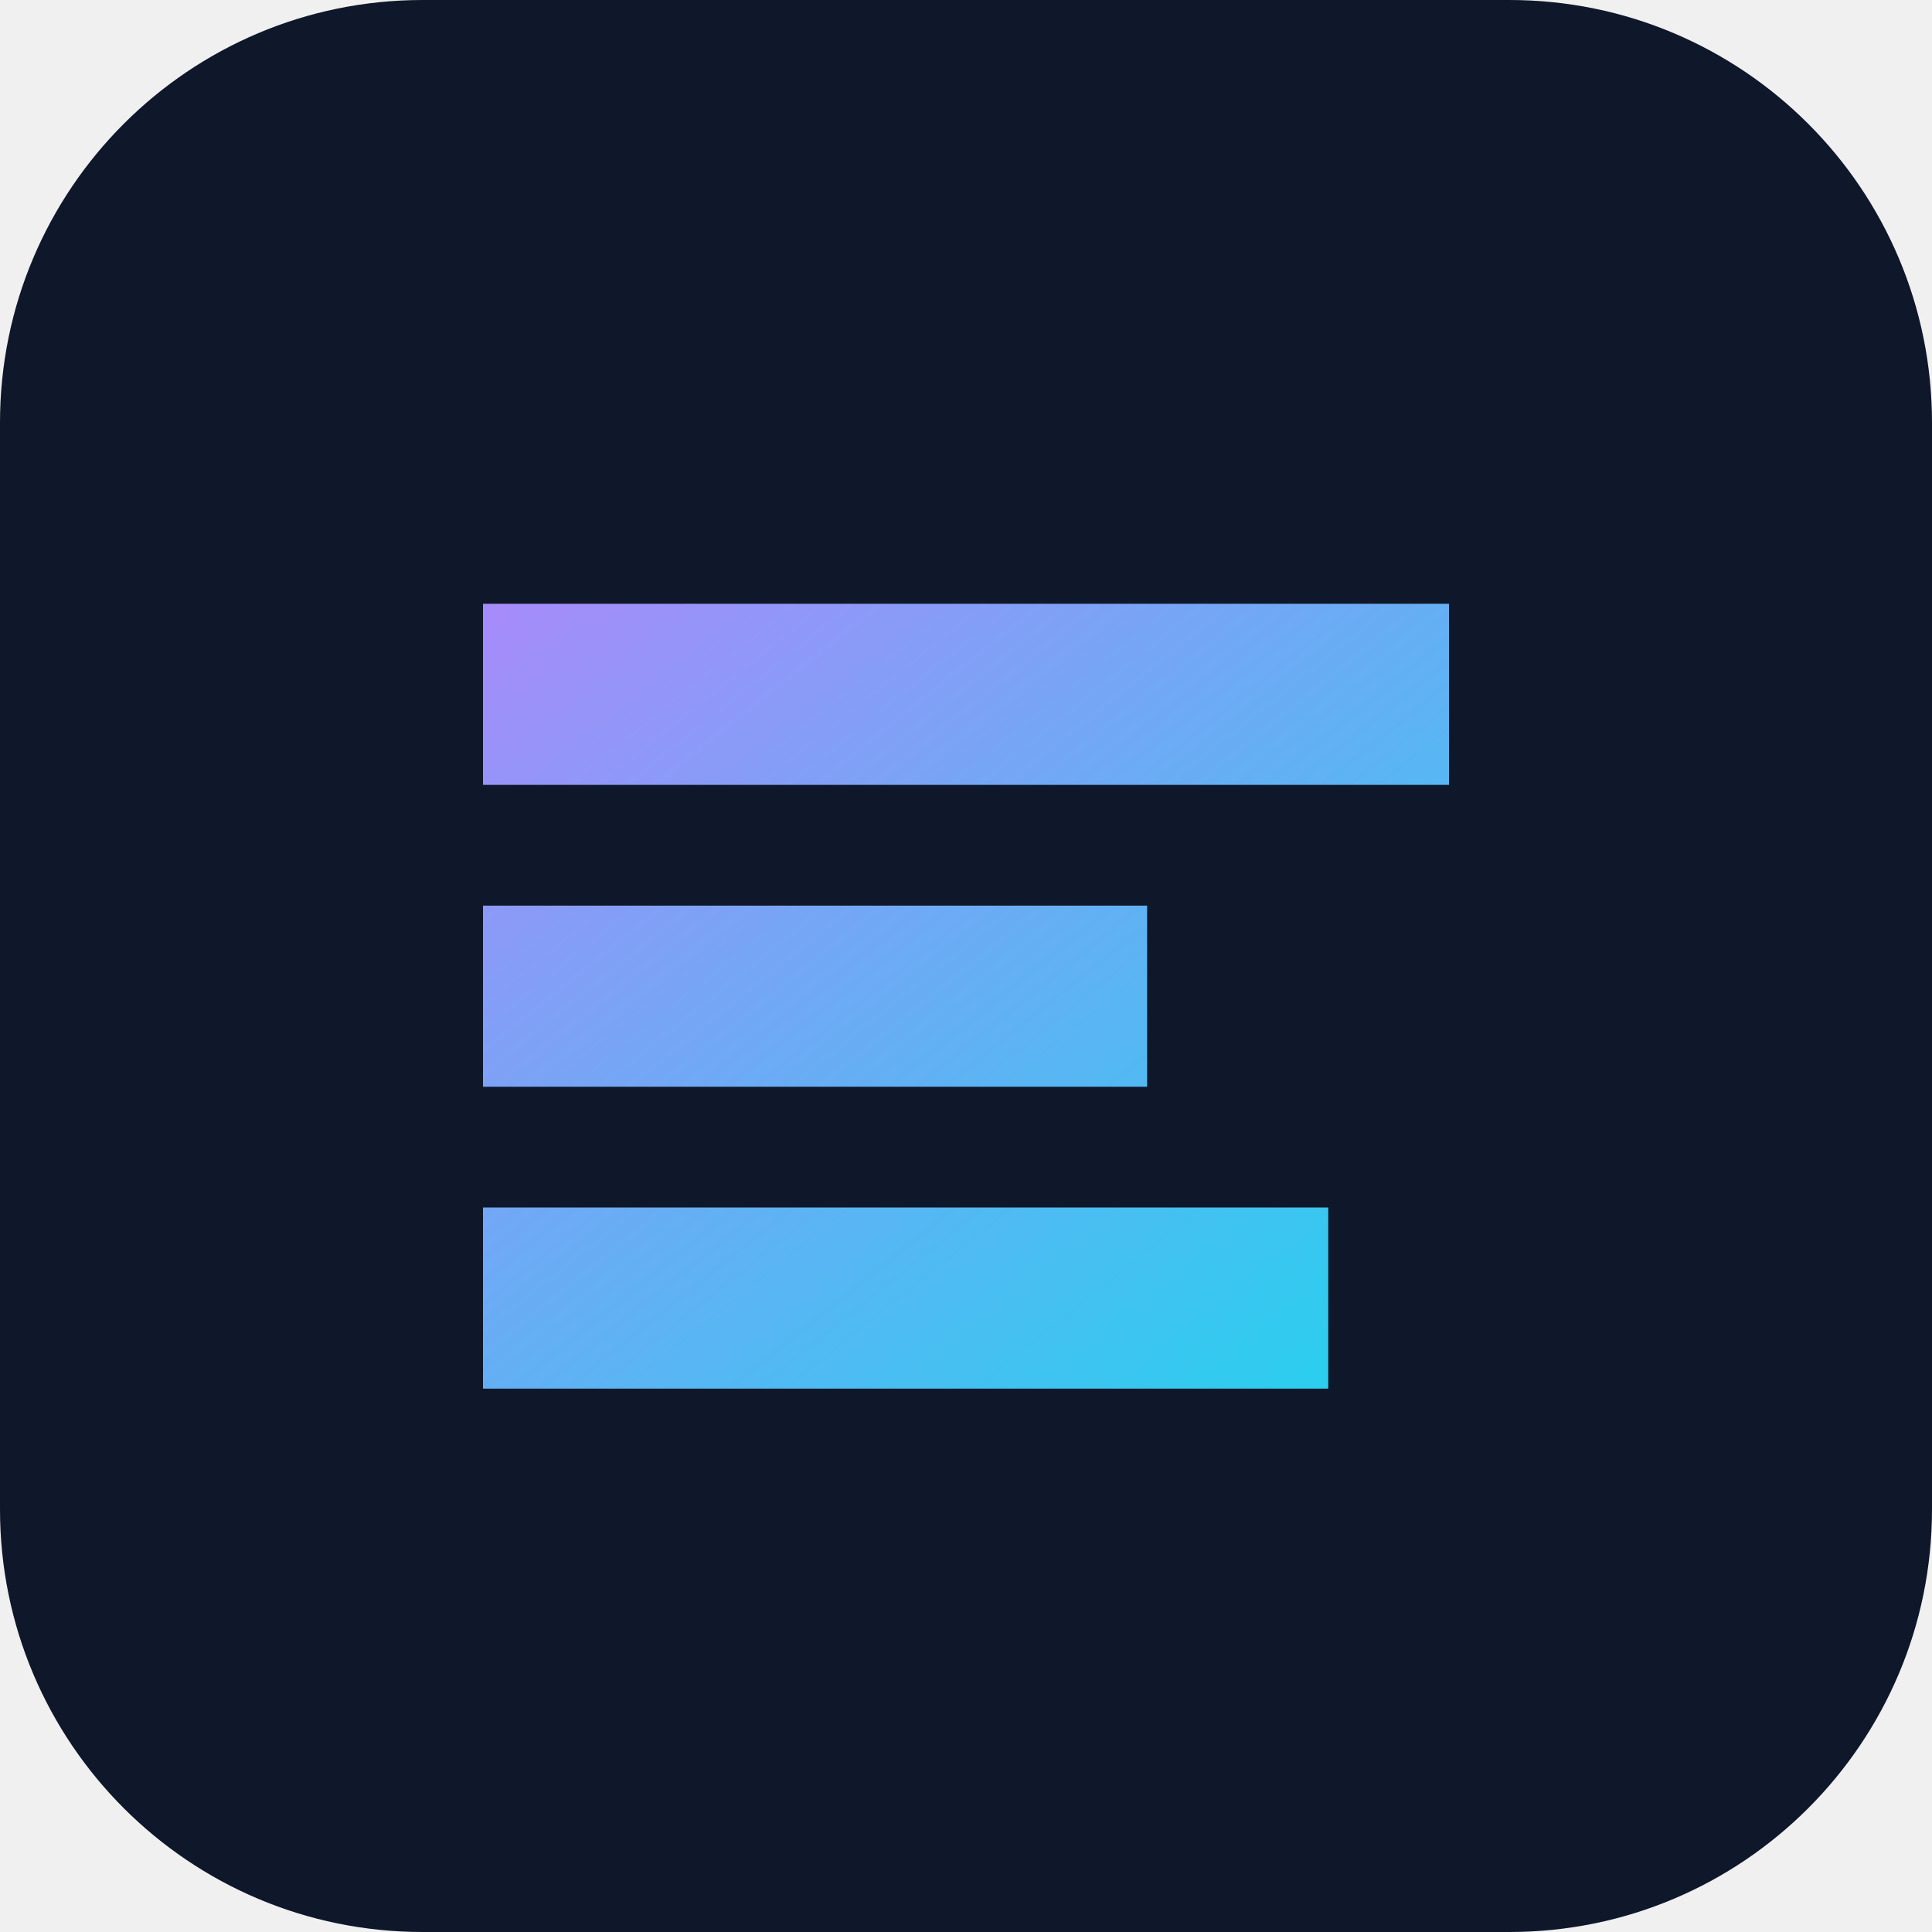
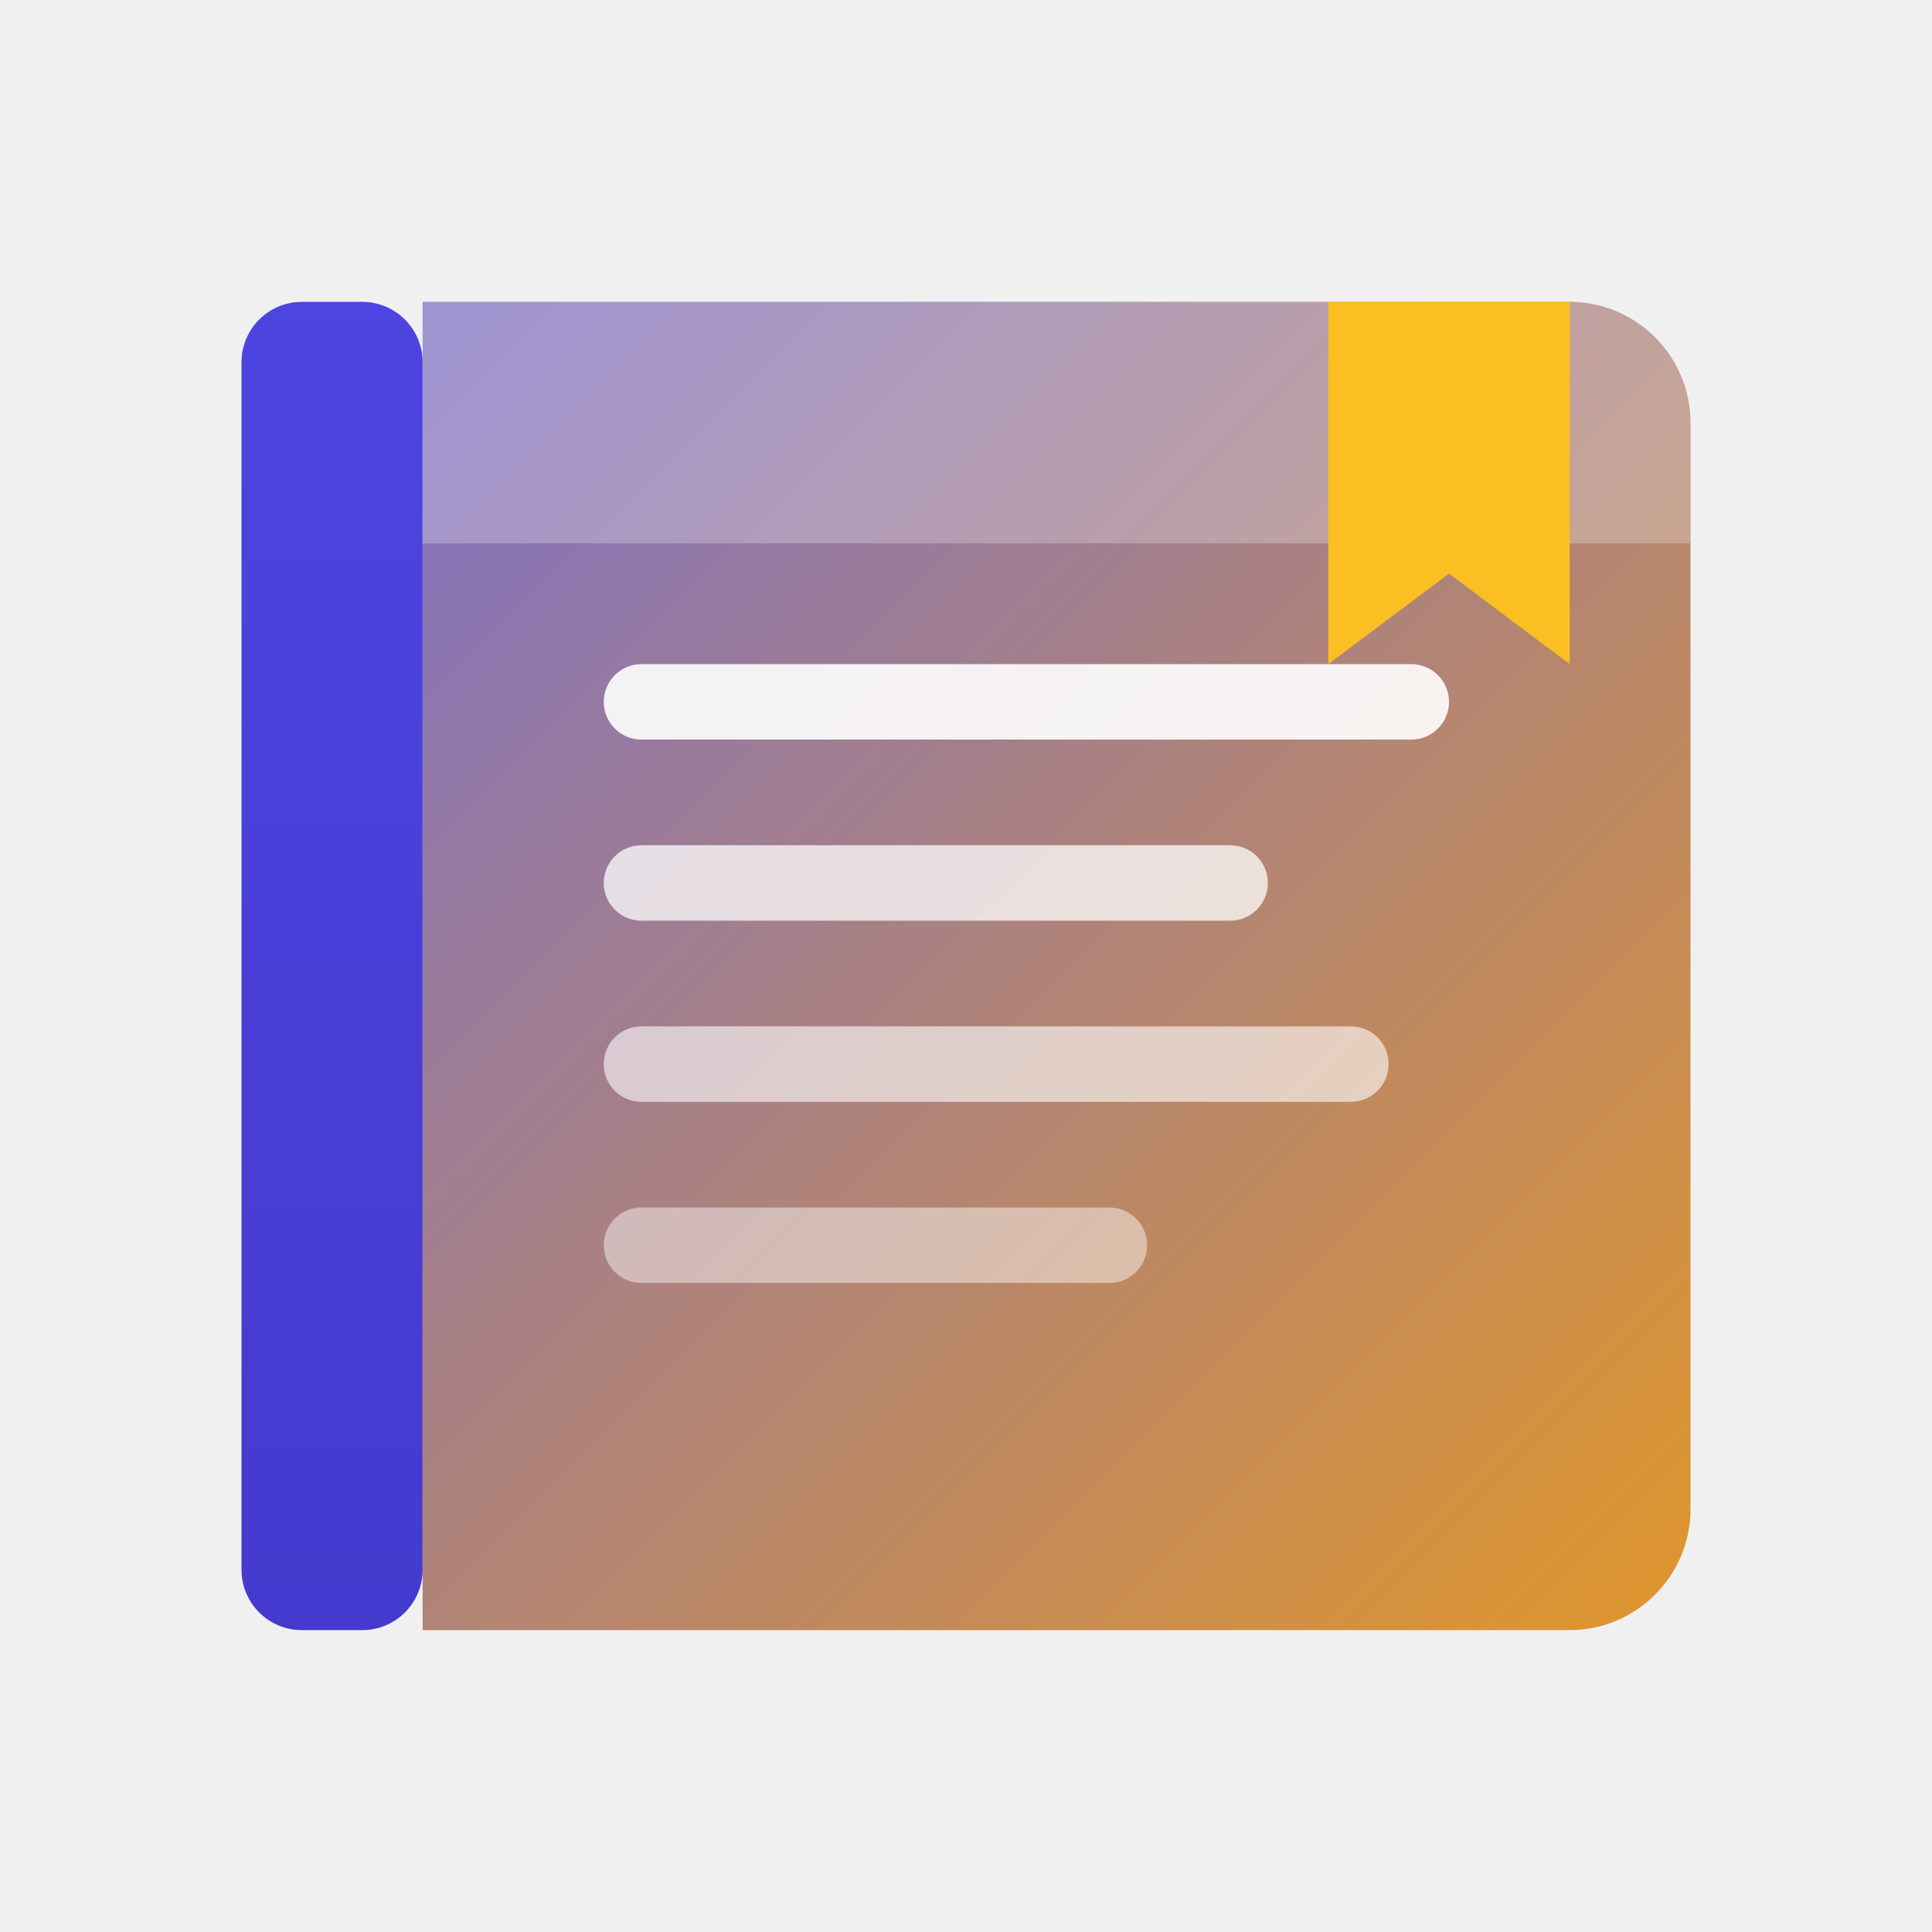
- <svg xmlns="http://www.w3.org/2000/svg" viewBox="0 0 64 64">
+ <svg xmlns="http://www.w3.org/2000/svg" viewBox="0 0 64 64" fill="none">
  <defs>
-     <linearGradient id="g" x1="0" y1="0" x2="1" y2="1">
-       <stop offset="0" stop-color="#a78bfa" />
-       <stop offset="1" stop-color="#22d3ee" />
+     <linearGradient id="grad" x1="0" y1="0" x2="64" y2="64" gradientUnits="userSpaceOnUse">
+       <stop offset="0" stop-color="#6366f1" />
+       <stop offset="1" stop-color="#f59e0b" />
+     </linearGradient>
+     <linearGradient id="grad2" x1="0" y1="0" x2="0" y2="64" gradientUnits="userSpaceOnUse">
+       <stop offset="0" stop-color="#4f46e5" />
+       <stop offset="1" stop-color="#4338ca" />
    </linearGradient>
  </defs>
-   <rect width="64" height="64" rx="14" fill="#0f172a" />
-   <path d="M16 20h32v6H16zm0 10h22v6H16zm0 10h28v6H16z" fill="url(#g)" />
+   <rect x="8" y="10" width="6" height="44" rx="2" fill="url(#grad2)" />
+   <path d="M14 10 H52 C54.2 10 56 11.8 56 14 V50 C56 52.2 54.2 54 52 54 H14 Z" fill="url(#grad)" />
+   <path d="M14 10 H52 C54.2 10 56 11.8 56 14 V18 H14 Z" fill="#ffffff" opacity="0.25" />
+   <rect x="20" y="22" width="28" height="2.5" rx="1.25" fill="#ffffff" opacity="0.9" />
+   <rect x="20" y="28" width="22" height="2.5" rx="1.25" fill="#ffffff" opacity="0.75" />
+   <rect x="20" y="34" width="26" height="2.5" rx="1.25" fill="#ffffff" opacity="0.6" />
+   <rect x="20" y="40" width="18" height="2.5" rx="1.25" fill="#ffffff" opacity="0.45" />
+   <path d="M44 10 V22 L48 19 L52 22 V10 Z" fill="#fbbf24" />
</svg>
